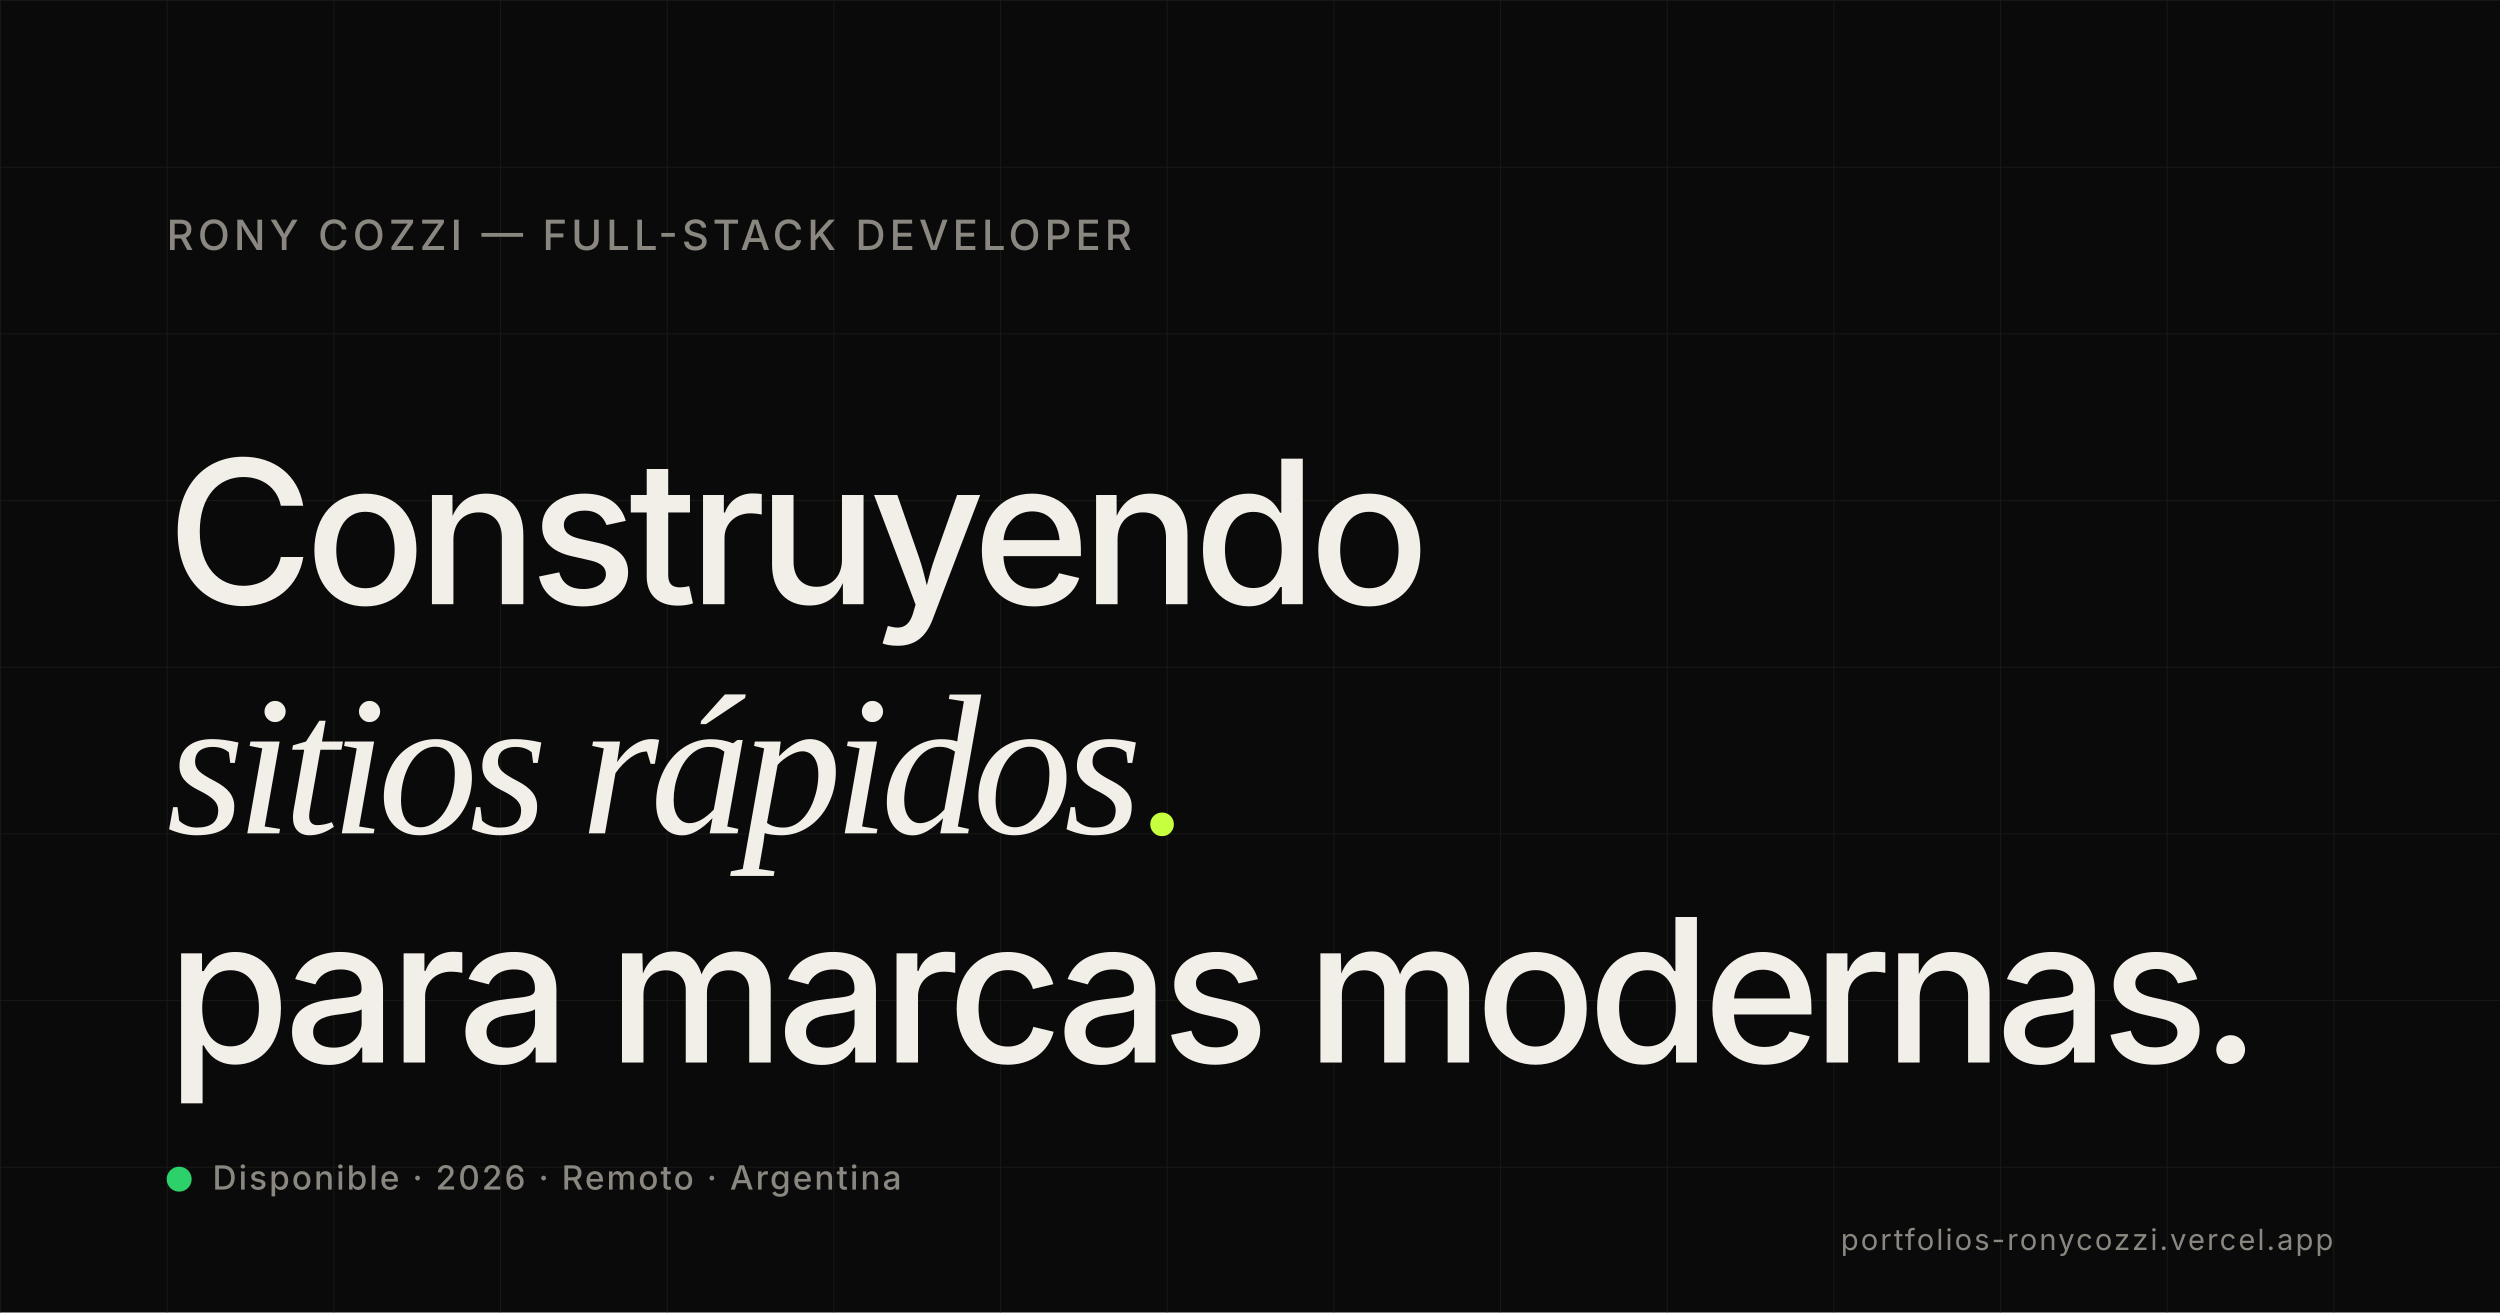
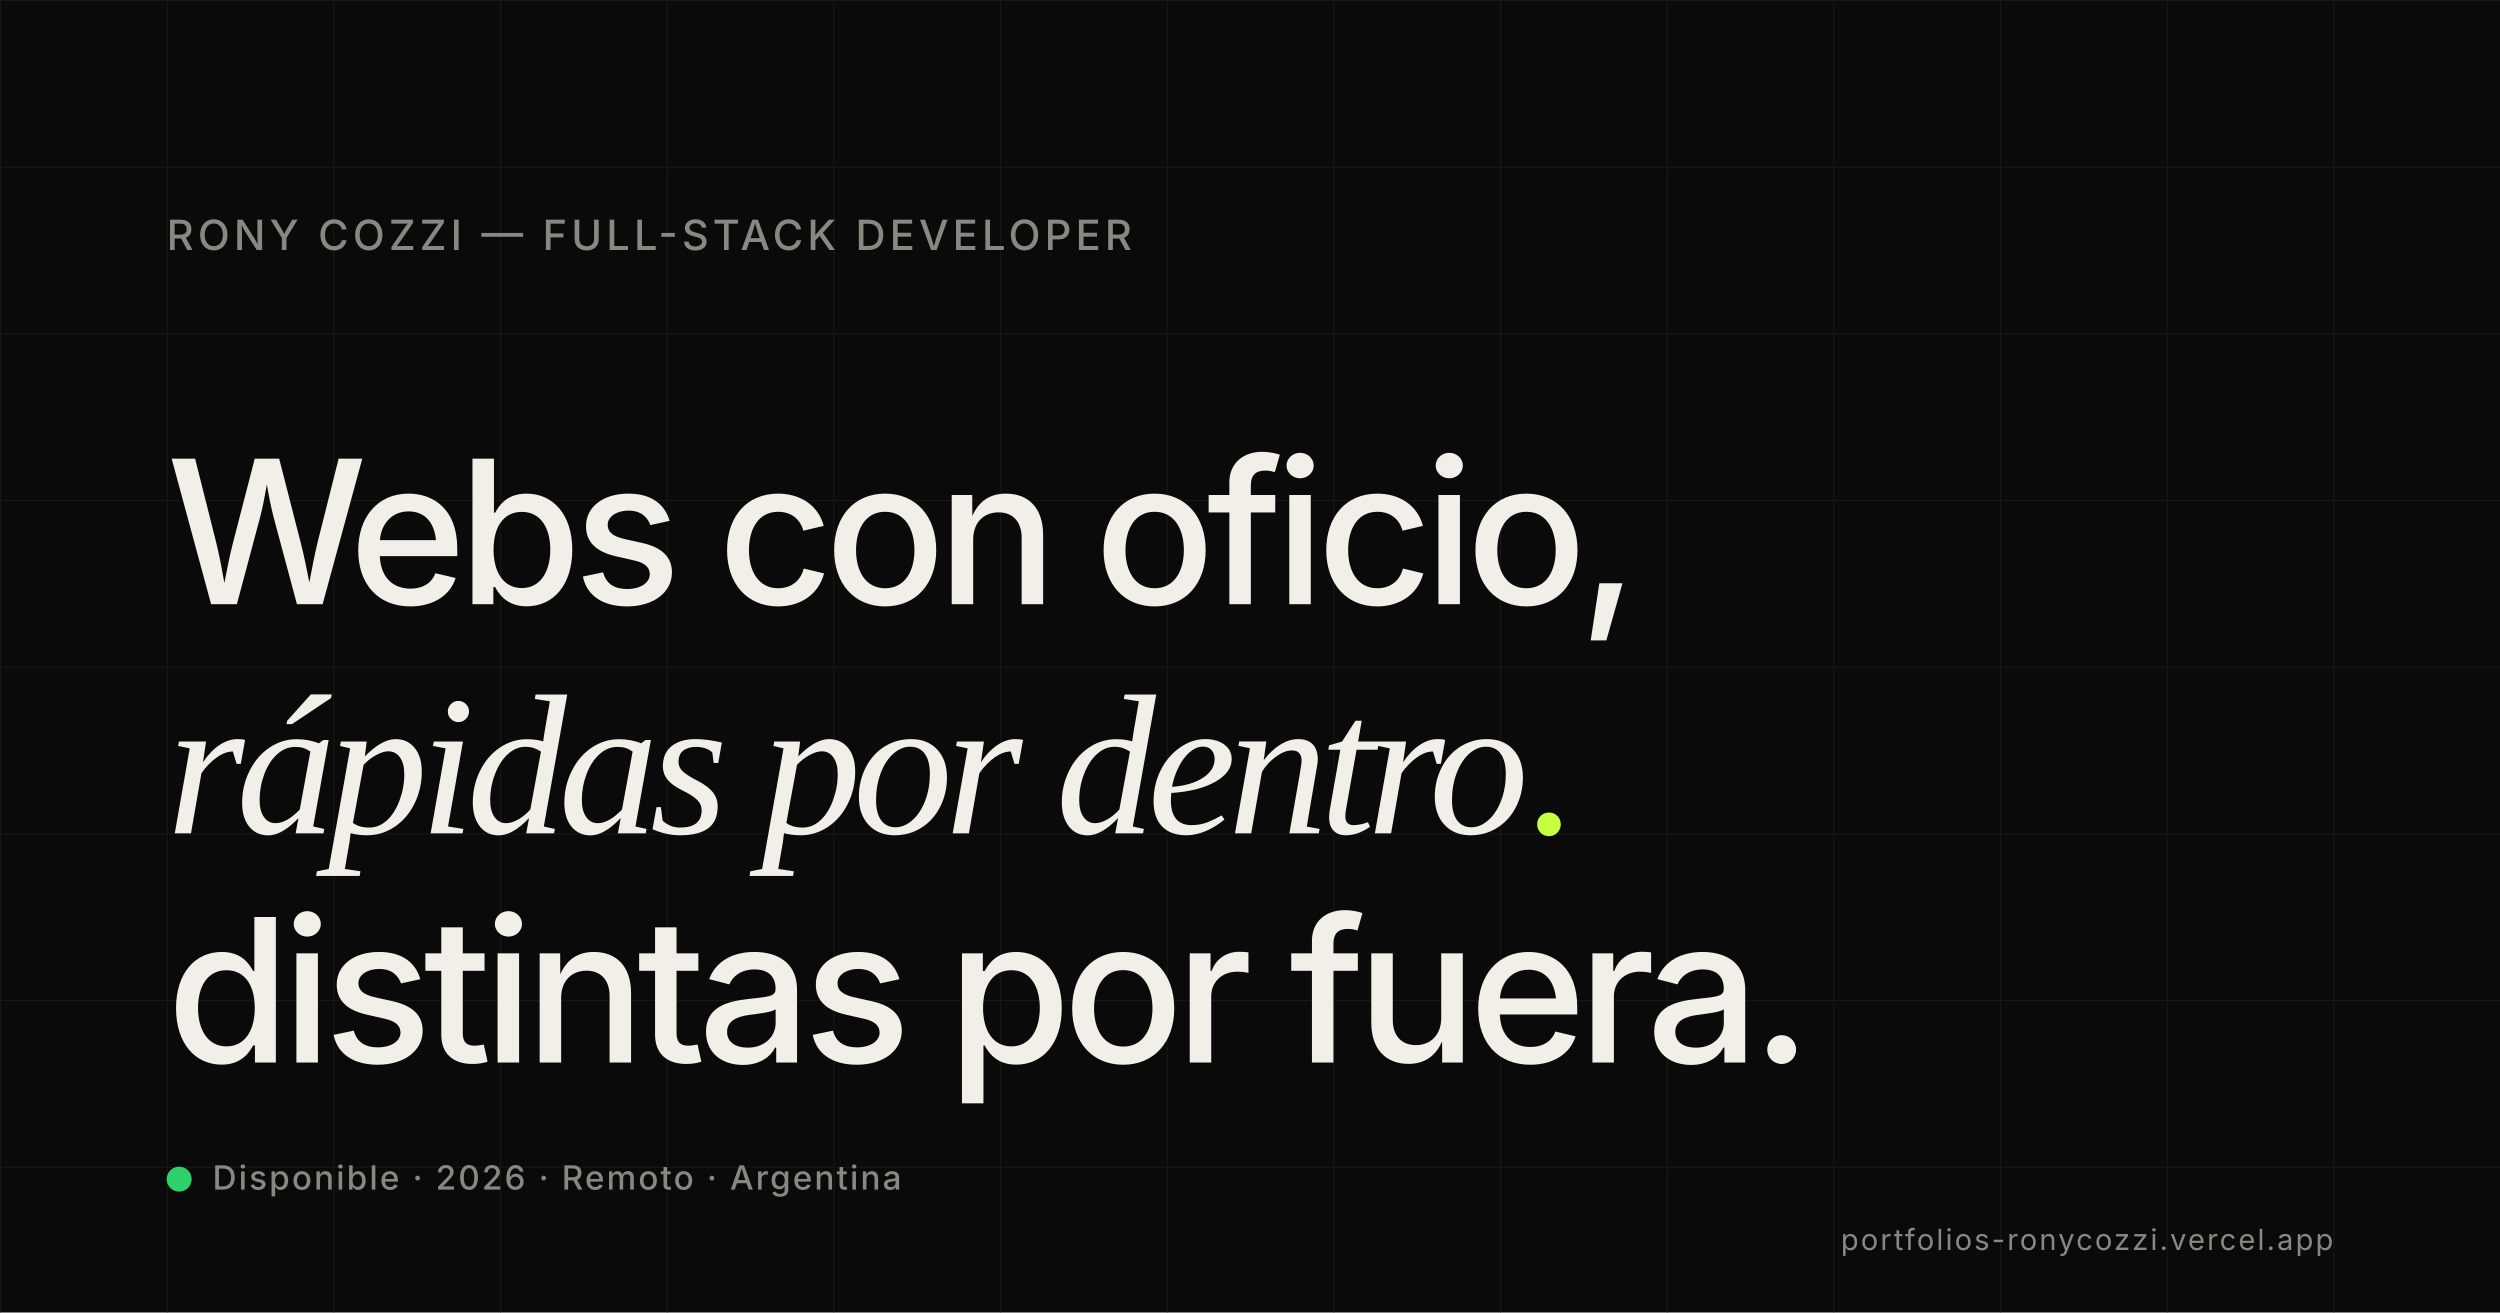
<svg xmlns="http://www.w3.org/2000/svg" viewBox="0 0 1200 630">
  <rect width="1200" height="630" fill="#0A0A0A" />
  <defs>
    <pattern id="grid" width="80" height="80" patternUnits="userSpaceOnUse">
      <path d="M 80 0 L 0 0 0 80" fill="none" stroke="#1F1F1D" stroke-width="1" />
    </pattern>
  </defs>
  <rect width="1200" height="630" fill="url(#grid)" opacity="0.6" />
  <text x="80" y="120" font-family="Space Grotesk, Inter, sans-serif" font-size="20" font-weight="500" letter-spacing="2" fill="#8A8780">RONY COZZI — FULL-STACK DEVELOPER</text>
-   <text x="80" y="290" font-family="Space Grotesk, Inter, sans-serif" font-size="96" font-weight="500" letter-spacing="-4" fill="#F2EFE9">Construyendo</text>
-   <text x="80" y="400" font-family="Times New Roman, serif" font-size="96" font-style="italic" font-weight="400" letter-spacing="-4" fill="#F2EFE9">sitios rápidos<tspan fill="#C6FF3D">.</tspan>
+   <text x="80" y="290" font-family="Space Grotesk, Inter, sans-serif" font-size="96" font-weight="500" letter-spacing="-4" fill="#F2EFE9">Webs con oficio,</text>
+   <text x="80" y="400" font-family="Times New Roman, serif" font-size="96" font-style="italic" font-weight="400" letter-spacing="-4" fill="#F2EFE9">rápidas por dentro<tspan fill="#C6FF3D">.</tspan>
  </text>
-   <text x="80" y="510" font-family="Space Grotesk, Inter, sans-serif" font-size="96" font-weight="500" letter-spacing="-4" fill="#F2EFE9">para marcas modernas.</text>
+   <text x="80" y="510" font-family="Space Grotesk, Inter, sans-serif" font-size="96" font-weight="500" letter-spacing="-4" fill="#F2EFE9">distintas por fuera.</text>
  <g transform="translate(80, 560)">
    <circle cx="6" cy="6" r="6" fill="#2DD16A" />
    <text x="22" y="11" font-family="Space Grotesk, Inter, sans-serif" font-size="16" font-weight="500" letter-spacing="1" fill="#8A8780">Disponible · 2026 · Remoto · Argentina</text>
  </g>
  <text x="1120" y="600" text-anchor="end" font-family="Space Grotesk, Inter, sans-serif" font-size="14" letter-spacing="1" fill="#8A8780">portfolios-ronycozzi.vercel.app</text>
</svg>
